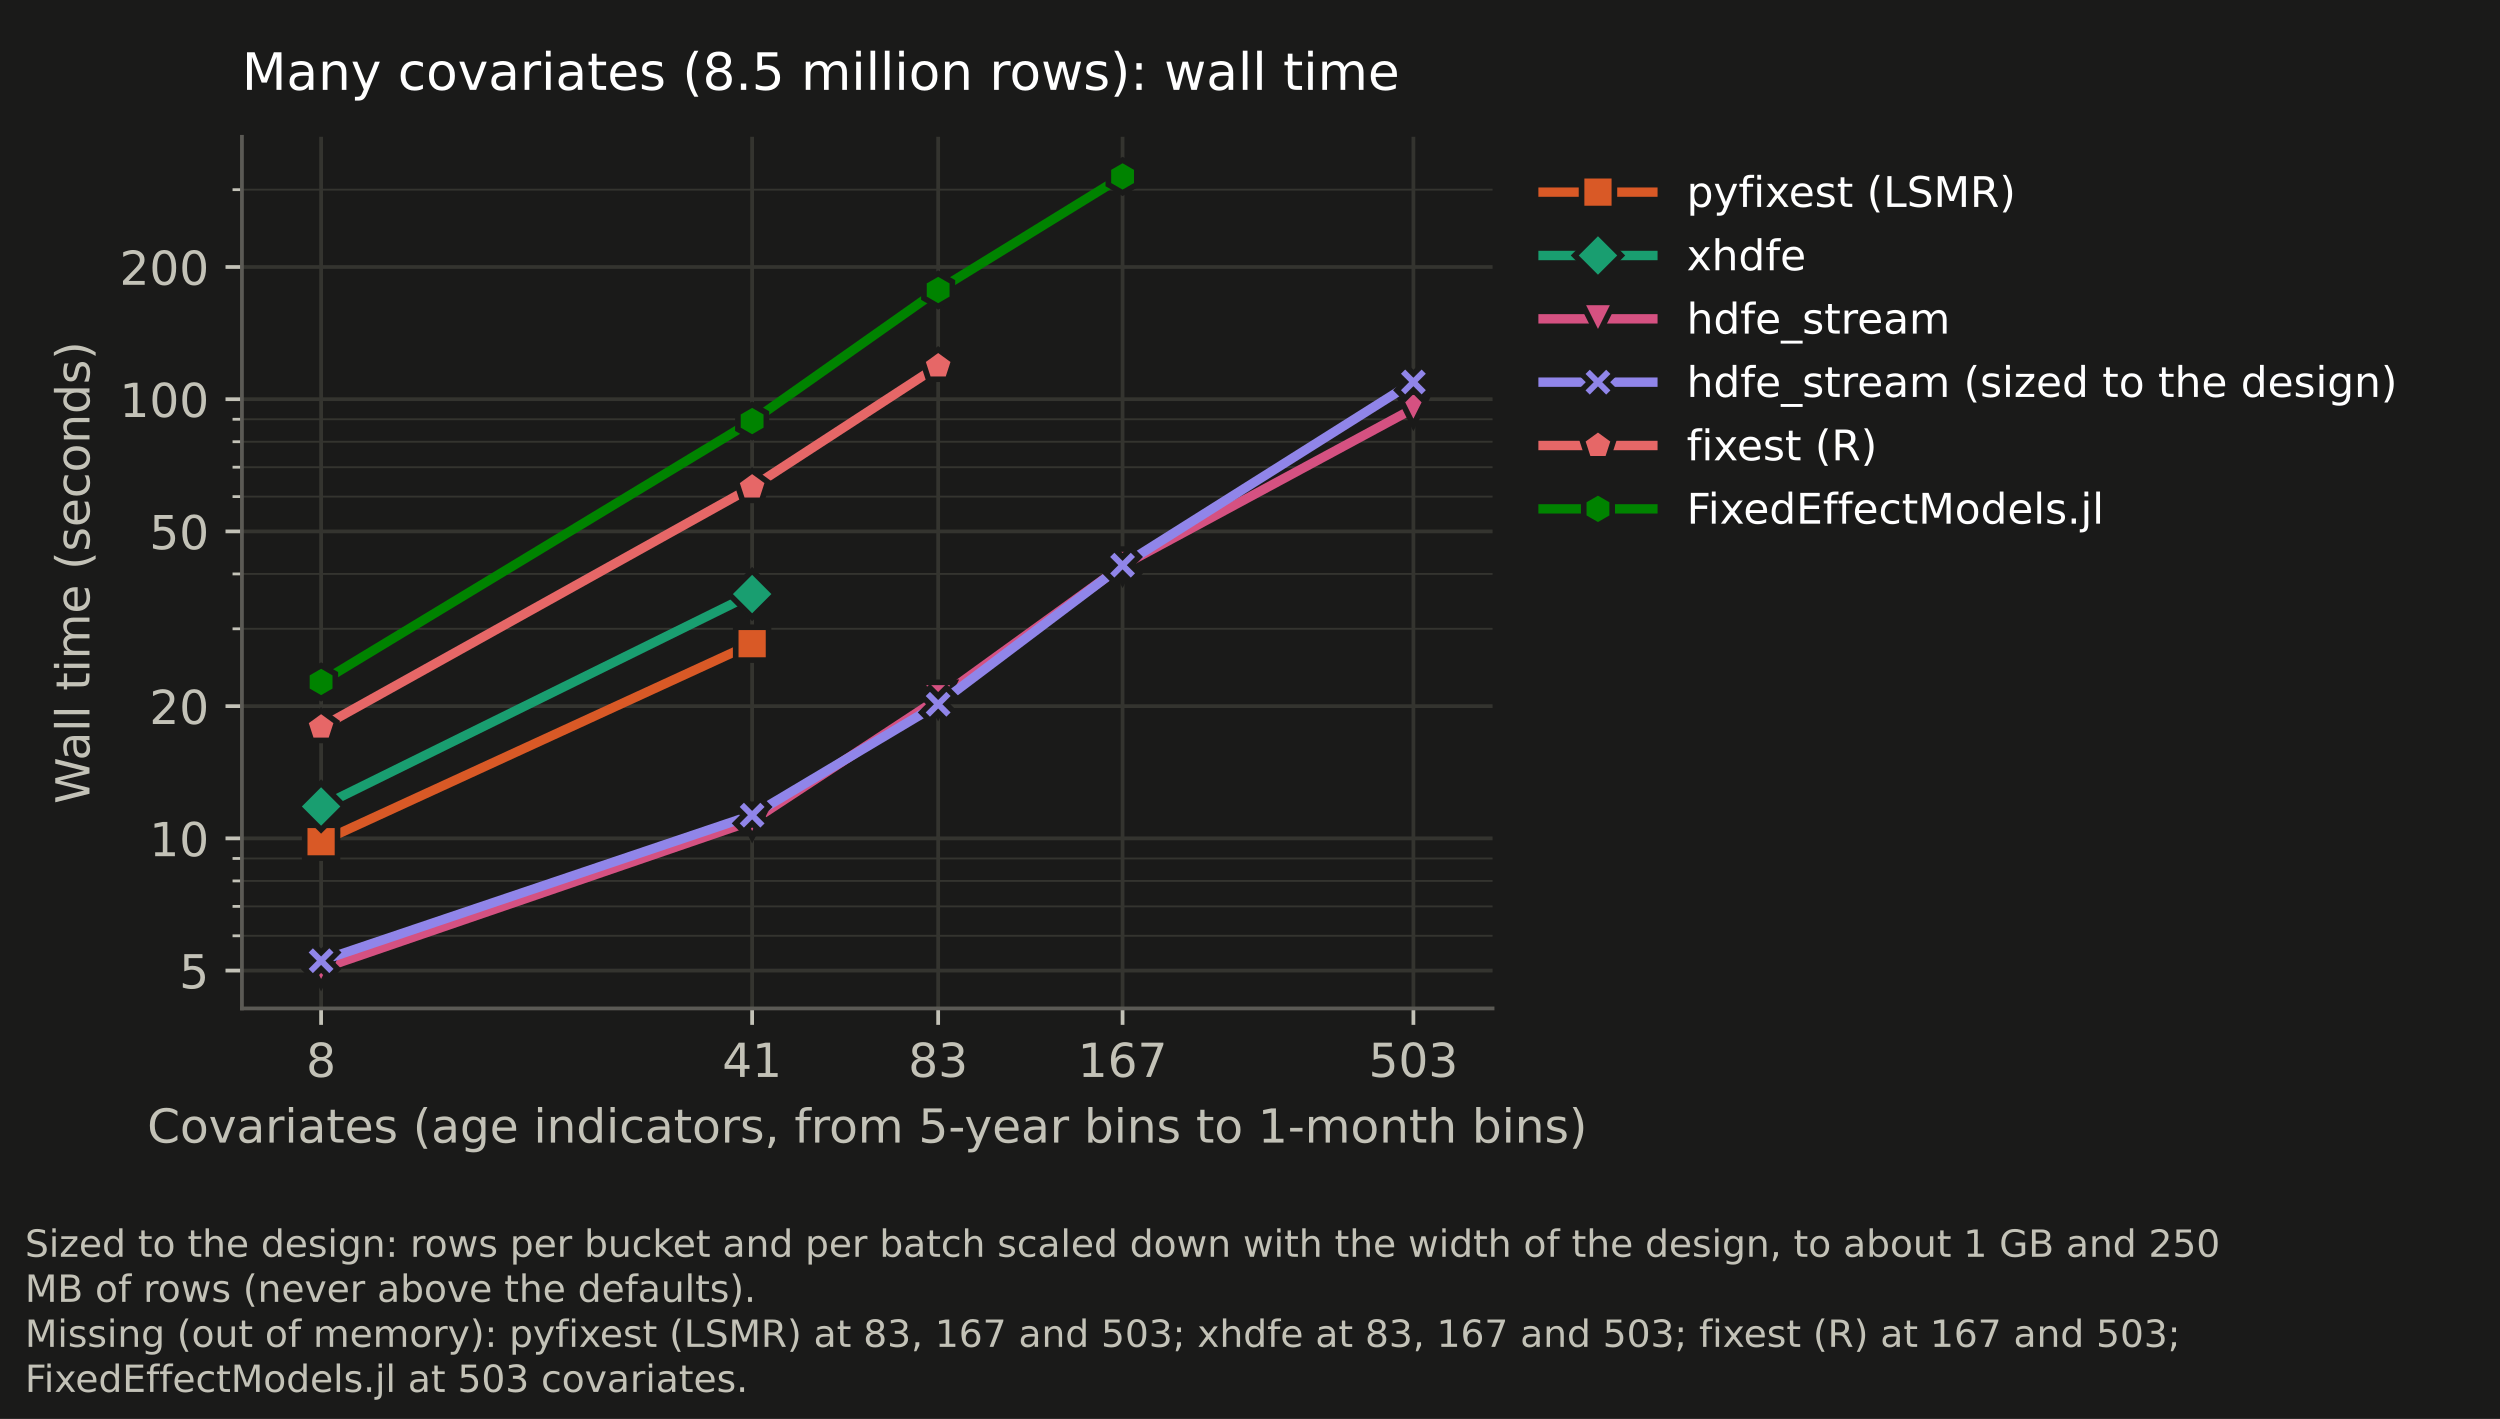
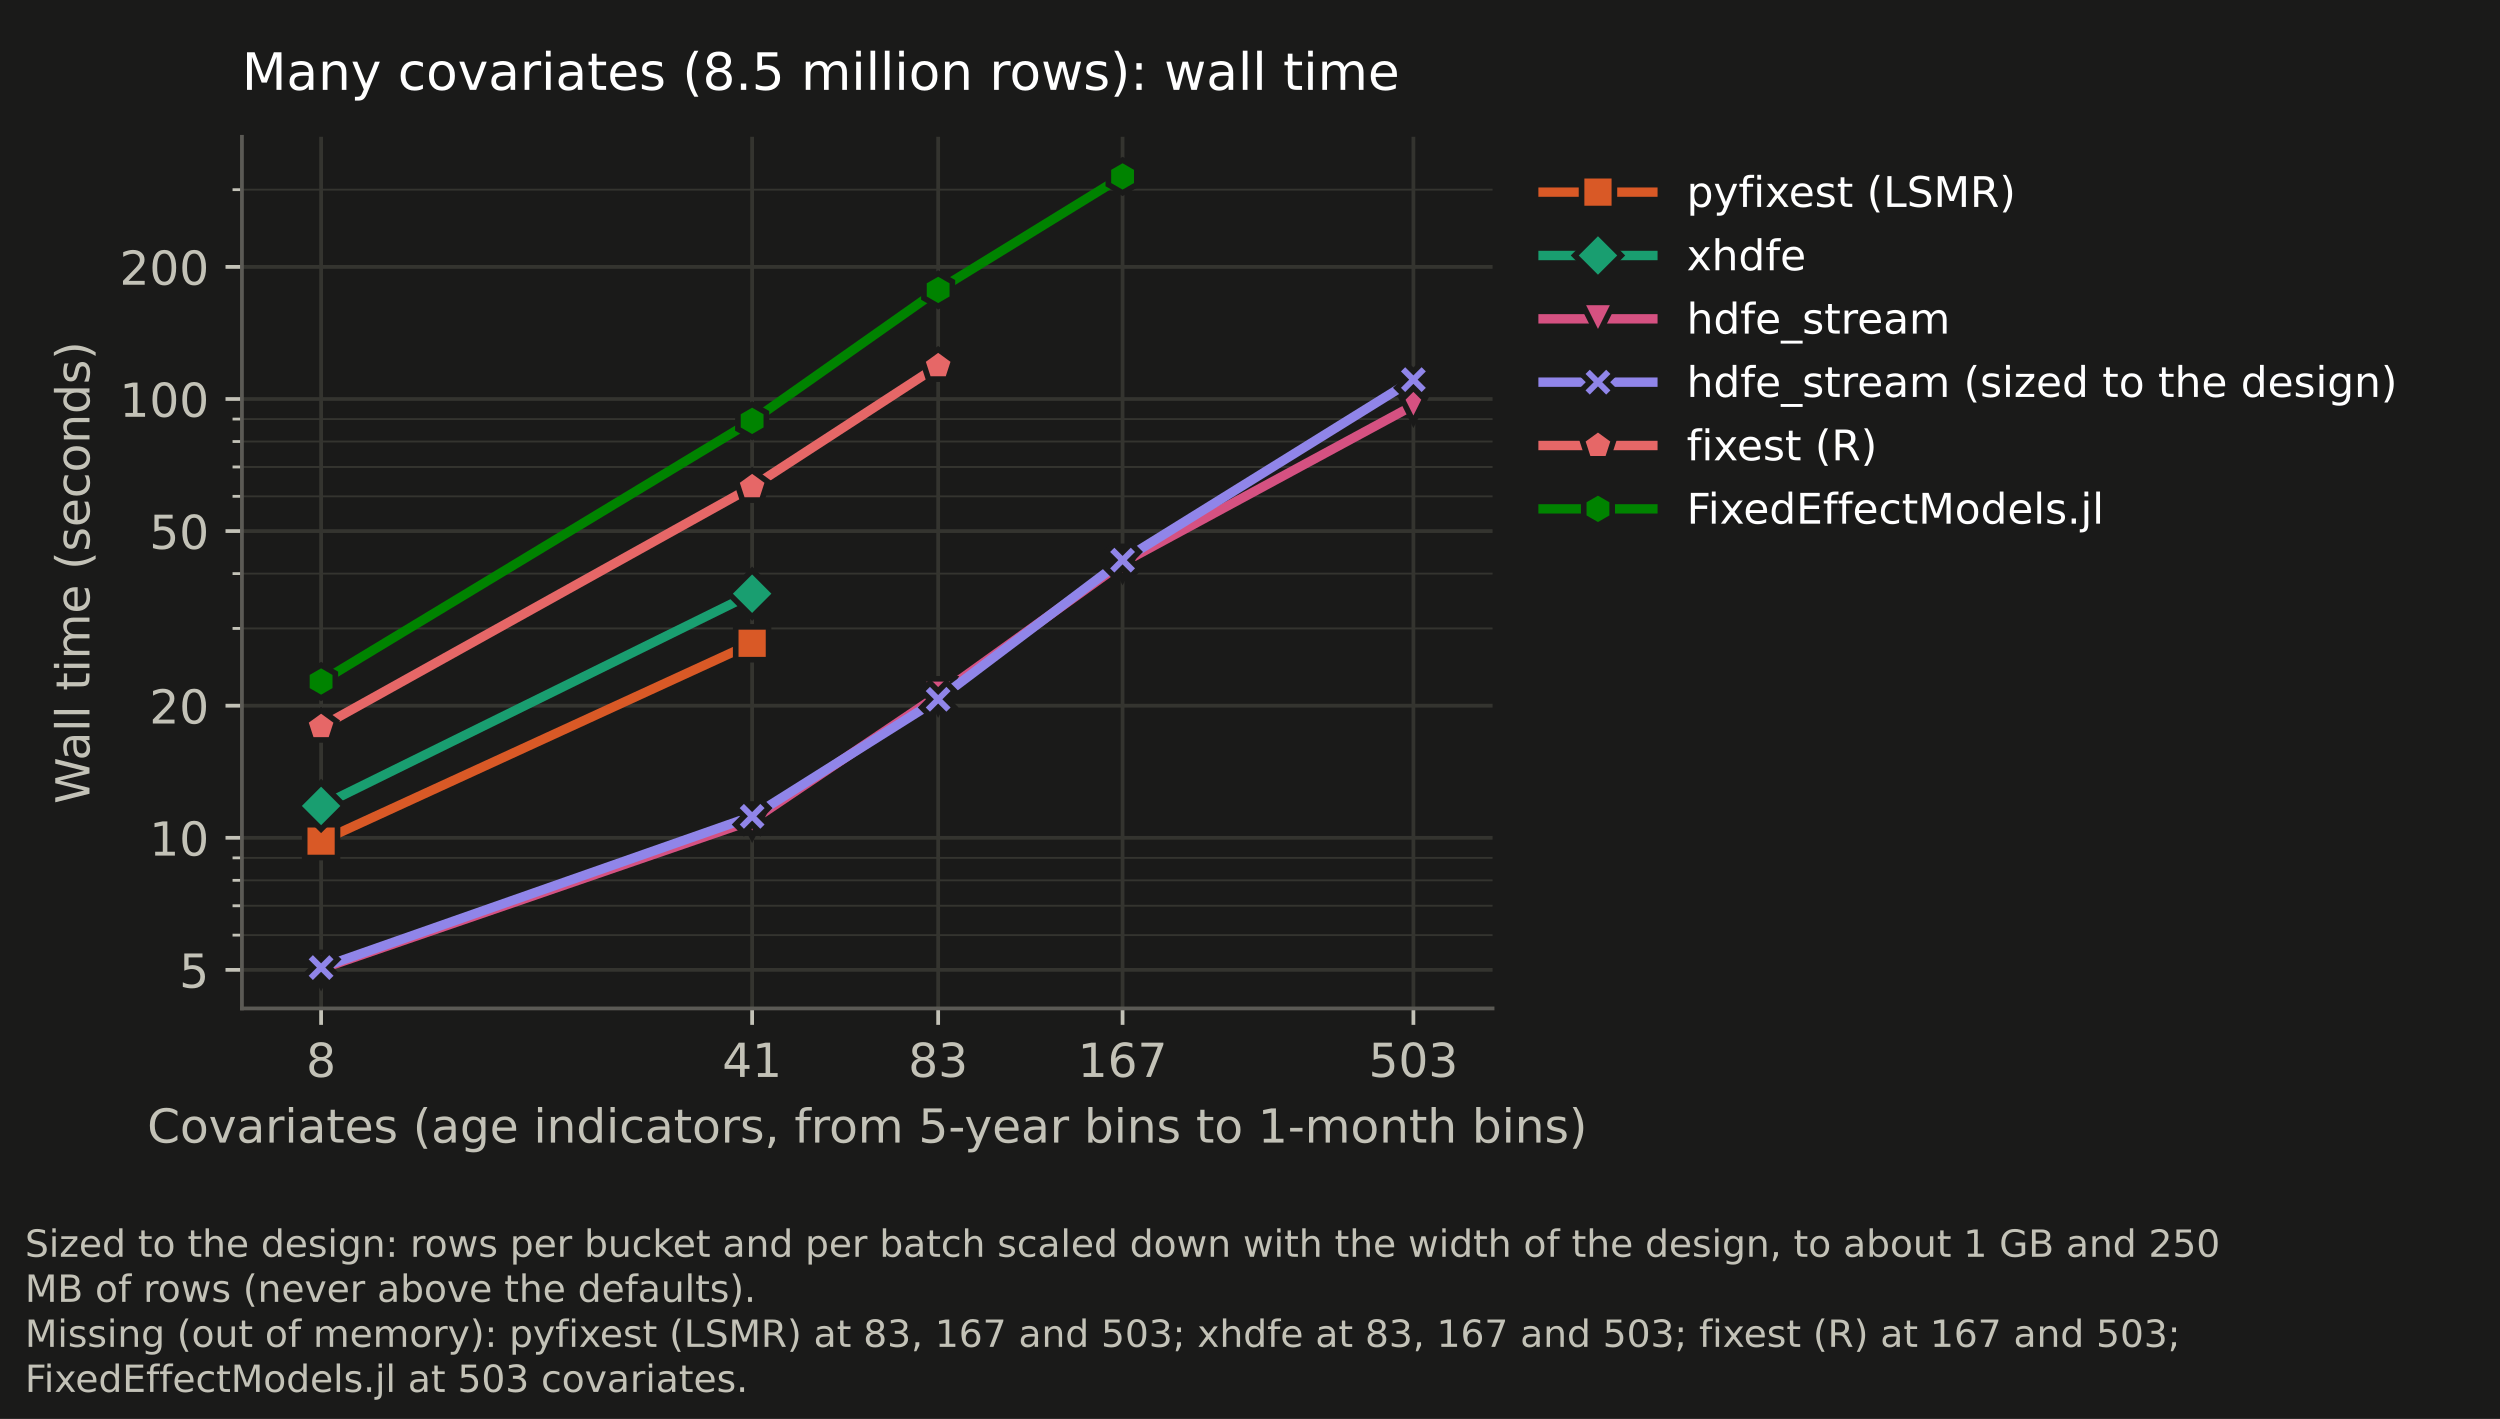
<svg xmlns="http://www.w3.org/2000/svg" xmlns:xlink="http://www.w3.org/1999/xlink" width="532.8pt" height="302.4pt" viewBox="0 0 532.8 302.4" version="1.1">
  <defs>
    <style type="text/css">*{stroke-linejoin: round; stroke-linecap: butt}</style>
  </defs>
  <g id="figure_1">
    <g id="patch_1">
      <path d="M 0 302.4  L 532.8 302.4  L 532.8 0  L 0 0  z " style="fill: #1a1a19" />
    </g>
    <g id="axes_1">
      <g id="patch_2">
        <path d="M 51.562 214.918  L 318.093 214.918  L 318.093 29.157  L 51.562 29.157  z " style="fill: #1a1a19" />
      </g>
      <g id="matplotlib.axis_1">
        <g id="xtick_1">
          <g id="line2d_1">
            <path d="M 68.432 214.918  L 68.432 29.157  " clip-path="url(#p03c6404859)" style="fill: none; stroke: #34342f; stroke-width: 0.8; stroke-linecap: square" />
          </g>
          <g id="line2d_2">
            <defs>
              <path id="m5e53d894cf" d="M 0 0  L 0 3.5  " style="stroke: #c3c2b7; stroke-width: 0.8" />
            </defs>
            <g>
              <use xlink:href="#m5e53d894cf" x="68.432" y="214.918" style="fill: #c3c2b7; stroke: #c3c2b7; stroke-width: 0.8" />
            </g>
          </g>
          <g id="text_1">
            <text style="font-size: 10px; font-family: 'DejaVu Sans', 'Bitstream Vera Sans', 'Computer Modern Sans Serif', 'Lucida Grande', 'Verdana', 'Geneva', 'Lucid', 'Arial', 'Helvetica', 'Avant Garde', sans-serif; text-anchor: middle; fill: #c3c2b7" x="68.432" y="229.515" transform="rotate(-0 68.43244 229.5153)">8</text>
          </g>
        </g>
        <g id="xtick_2">
          <g id="line2d_3">
            <path d="M 160.294 214.918  L 160.294 29.157  " clip-path="url(#p03c6404859)" style="fill: none; stroke: #34342f; stroke-width: 0.8; stroke-linecap: square" />
          </g>
          <g id="line2d_4">
            <g>
              <use xlink:href="#m5e53d894cf" x="160.294" y="214.918" style="fill: #c3c2b7; stroke: #c3c2b7; stroke-width: 0.8" />
            </g>
          </g>
          <g id="text_2">
            <text style="font-size: 10px; font-family: 'DejaVu Sans', 'Bitstream Vera Sans', 'Computer Modern Sans Serif', 'Lucida Grande', 'Verdana', 'Geneva', 'Lucid', 'Arial', 'Helvetica', 'Avant Garde', sans-serif; text-anchor: middle; fill: #c3c2b7" x="160.294" y="229.515" transform="rotate(-0 160.2935 229.5153)">41</text>
          </g>
        </g>
        <g id="xtick_3">
          <g id="line2d_5">
            <path d="M 199.94 214.918  L 199.94 29.157  " clip-path="url(#p03c6404859)" style="fill: none; stroke: #34342f; stroke-width: 0.8; stroke-linecap: square" />
          </g>
          <g id="line2d_6">
            <g>
              <use xlink:href="#m5e53d894cf" x="199.94" y="214.918" style="fill: #c3c2b7; stroke: #c3c2b7; stroke-width: 0.8" />
            </g>
          </g>
          <g id="text_3">
            <text style="font-size: 10px; font-family: 'DejaVu Sans', 'Bitstream Vera Sans', 'Computer Modern Sans Serif', 'Lucida Grande', 'Verdana', 'Geneva', 'Lucid', 'Arial', 'Helvetica', 'Avant Garde', sans-serif; text-anchor: middle; fill: #c3c2b7" x="199.94" y="229.515" transform="rotate(-0 199.9396 229.5153)">83</text>
          </g>
        </g>
        <g id="xtick_4">
          <g id="line2d_7">
            <path d="M 239.242 214.918  L 239.242 29.157  " clip-path="url(#p03c6404859)" style="fill: none; stroke: #34342f; stroke-width: 0.8; stroke-linecap: square" />
          </g>
          <g id="line2d_8">
            <g>
              <use xlink:href="#m5e53d894cf" x="239.242" y="214.918" style="fill: #c3c2b7; stroke: #c3c2b7; stroke-width: 0.8" />
            </g>
          </g>
          <g id="text_4">
            <text style="font-size: 10px; font-family: 'DejaVu Sans', 'Bitstream Vera Sans', 'Computer Modern Sans Serif', 'Lucida Grande', 'Verdana', 'Geneva', 'Lucid', 'Arial', 'Helvetica', 'Avant Garde', sans-serif; text-anchor: middle; fill: #c3c2b7" x="239.242" y="229.515" transform="rotate(-0 239.2418 229.5153)">167</text>
          </g>
        </g>
        <g id="xtick_5">
          <g id="line2d_9">
            <path d="M 301.223 214.918  L 301.223 29.157  " clip-path="url(#p03c6404859)" style="fill: none; stroke: #34342f; stroke-width: 0.8; stroke-linecap: square" />
          </g>
          <g id="line2d_10">
            <g>
              <use xlink:href="#m5e53d894cf" x="301.223" y="214.918" style="fill: #c3c2b7; stroke: #c3c2b7; stroke-width: 0.8" />
            </g>
          </g>
          <g id="text_5">
            <text style="font-size: 10px; font-family: 'DejaVu Sans', 'Bitstream Vera Sans', 'Computer Modern Sans Serif', 'Lucida Grande', 'Verdana', 'Geneva', 'Lucid', 'Arial', 'Helvetica', 'Avant Garde', sans-serif; text-anchor: middle; fill: #c3c2b7" x="301.223" y="229.515" transform="rotate(-0 301.2232 229.5153)">503</text>
          </g>
        </g>
        <g id="text_6">
          <text style="font-size: 10px; font-family: 'DejaVu Sans', 'Bitstream Vera Sans', 'Computer Modern Sans Serif', 'Lucida Grande', 'Verdana', 'Geneva', 'Lucid', 'Arial', 'Helvetica', 'Avant Garde', sans-serif; text-anchor: middle; fill: #c3c2b7" x="184.828" y="243.516" transform="rotate(-0 184.8278 243.5161)">Covariates (age indicators, from 5-year bins to 1-month bins)</text>
        </g>
      </g>
      <g id="matplotlib.axis_2">
        <g id="ytick_1">
          <g id="line2d_11">
-             <path d="M 51.562 206.846  L 318.093 206.846  " clip-path="url(#p03c6404859)" style="fill: none; stroke: #34342f; stroke-width: 0.8; stroke-linecap: square" />
+             <path d="M 51.562 206.701  L 318.093 206.701  " clip-path="url(#p03c6404859)" style="fill: none; stroke: #34342f; stroke-width: 0.8; stroke-linecap: square" />
          </g>
          <g id="line2d_12">
            <defs>
              <path id="m9ad4db9a4c" d="M 0 0  L -3.5 0  " style="stroke: #c3c2b7; stroke-width: 0.8" />
            </defs>
            <g>
-               <use xlink:href="#m9ad4db9a4c" x="51.562" y="206.846" style="fill: #c3c2b7; stroke: #c3c2b7; stroke-width: 0.8" />
+               <use xlink:href="#m9ad4db9a4c" x="51.562" y="206.701" style="fill: #c3c2b7; stroke: #c3c2b7; stroke-width: 0.8" />
            </g>
          </g>
          <g id="text_7">
-             <text style="font-size: 10px; font-family: 'DejaVu Sans', 'Bitstream Vera Sans', 'Computer Modern Sans Serif', 'Lucida Grande', 'Verdana', 'Geneva', 'Lucid', 'Arial', 'Helvetica', 'Avant Garde', sans-serif; text-anchor: end; fill: #c3c2b7" x="44.562" y="210.645" transform="rotate(-0 44.56234 210.6451)">5</text>
+             <text style="font-size: 10px; font-family: 'DejaVu Sans', 'Bitstream Vera Sans', 'Computer Modern Sans Serif', 'Lucida Grande', 'Verdana', 'Geneva', 'Lucid', 'Arial', 'Helvetica', 'Avant Garde', sans-serif; text-anchor: end; fill: #c3c2b7" x="44.562" y="210.5" transform="rotate(-0 44.56234 210.4996)">5</text>
          </g>
        </g>
        <g id="ytick_2">
          <g id="line2d_13">
-             <path d="M 51.562 178.671  L 318.093 178.671  " clip-path="url(#p03c6404859)" style="fill: none; stroke: #34342f; stroke-width: 0.8; stroke-linecap: square" />
+             <path d="M 51.562 178.55  L 318.093 178.55  " clip-path="url(#p03c6404859)" style="fill: none; stroke: #34342f; stroke-width: 0.8; stroke-linecap: square" />
          </g>
          <g id="line2d_14">
            <g>
-               <use xlink:href="#m9ad4db9a4c" x="51.562" y="178.671" style="fill: #c3c2b7; stroke: #c3c2b7; stroke-width: 0.8" />
+               <use xlink:href="#m9ad4db9a4c" x="51.562" y="178.55" style="fill: #c3c2b7; stroke: #c3c2b7; stroke-width: 0.8" />
            </g>
          </g>
          <g id="text_8">
-             <text style="font-size: 10px; font-family: 'DejaVu Sans', 'Bitstream Vera Sans', 'Computer Modern Sans Serif', 'Lucida Grande', 'Verdana', 'Geneva', 'Lucid', 'Arial', 'Helvetica', 'Avant Garde', sans-serif; text-anchor: end; fill: #c3c2b7" x="44.562" y="182.47" transform="rotate(-0 44.56234 182.4698)">10</text>
+             <text style="font-size: 10px; font-family: 'DejaVu Sans', 'Bitstream Vera Sans', 'Computer Modern Sans Serif', 'Lucida Grande', 'Verdana', 'Geneva', 'Lucid', 'Arial', 'Helvetica', 'Avant Garde', sans-serif; text-anchor: end; fill: #c3c2b7" x="44.562" y="182.349" transform="rotate(-0 44.56234 182.3486)">10</text>
          </g>
        </g>
        <g id="ytick_3">
          <g id="line2d_15">
-             <path d="M 51.562 150.496  L 318.093 150.496  " clip-path="url(#p03c6404859)" style="fill: none; stroke: #34342f; stroke-width: 0.8; stroke-linecap: square" />
+             <path d="M 51.562 150.399  L 318.093 150.399  " clip-path="url(#p03c6404859)" style="fill: none; stroke: #34342f; stroke-width: 0.8; stroke-linecap: square" />
          </g>
          <g id="line2d_16">
            <g>
-               <use xlink:href="#m9ad4db9a4c" x="51.562" y="150.496" style="fill: #c3c2b7; stroke: #c3c2b7; stroke-width: 0.8" />
+               <use xlink:href="#m9ad4db9a4c" x="51.562" y="150.399" style="fill: #c3c2b7; stroke: #c3c2b7; stroke-width: 0.8" />
            </g>
          </g>
          <g id="text_9">
-             <text style="font-size: 10px; font-family: 'DejaVu Sans', 'Bitstream Vera Sans', 'Computer Modern Sans Serif', 'Lucida Grande', 'Verdana', 'Geneva', 'Lucid', 'Arial', 'Helvetica', 'Avant Garde', sans-serif; text-anchor: end; fill: #c3c2b7" x="44.562" y="154.295" transform="rotate(-0 44.56234 154.2946)">20</text>
+             <text style="font-size: 10px; font-family: 'DejaVu Sans', 'Bitstream Vera Sans', 'Computer Modern Sans Serif', 'Lucida Grande', 'Verdana', 'Geneva', 'Lucid', 'Arial', 'Helvetica', 'Avant Garde', sans-serif; text-anchor: end; fill: #c3c2b7" x="44.562" y="154.198" transform="rotate(-0 44.56234 154.1975)">20</text>
          </g>
        </g>
        <g id="ytick_4">
          <g id="line2d_17">
-             <path d="M 51.562 113.25  L 318.093 113.25  " clip-path="url(#p03c6404859)" style="fill: none; stroke: #34342f; stroke-width: 0.8; stroke-linecap: square" />
+             <path d="M 51.562 113.185  L 318.093 113.185  " clip-path="url(#p03c6404859)" style="fill: none; stroke: #34342f; stroke-width: 0.8; stroke-linecap: square" />
          </g>
          <g id="line2d_18">
            <g>
-               <use xlink:href="#m9ad4db9a4c" x="51.562" y="113.25" style="fill: #c3c2b7; stroke: #c3c2b7; stroke-width: 0.8" />
+               <use xlink:href="#m9ad4db9a4c" x="51.562" y="113.185" style="fill: #c3c2b7; stroke: #c3c2b7; stroke-width: 0.8" />
            </g>
          </g>
          <g id="text_10">
-             <text style="font-size: 10px; font-family: 'DejaVu Sans', 'Bitstream Vera Sans', 'Computer Modern Sans Serif', 'Lucida Grande', 'Verdana', 'Geneva', 'Lucid', 'Arial', 'Helvetica', 'Avant Garde', sans-serif; text-anchor: end; fill: #c3c2b7" x="44.562" y="117.049" transform="rotate(-0 44.56234 117.0489)">50</text>
+             <text style="font-size: 10px; font-family: 'DejaVu Sans', 'Bitstream Vera Sans', 'Computer Modern Sans Serif', 'Lucida Grande', 'Verdana', 'Geneva', 'Lucid', 'Arial', 'Helvetica', 'Avant Garde', sans-serif; text-anchor: end; fill: #c3c2b7" x="44.562" y="116.984" transform="rotate(-0 44.56234 116.9839)">50</text>
          </g>
        </g>
        <g id="ytick_5">
          <g id="line2d_19">
-             <path d="M 51.562 85.075  L 318.093 85.075  " clip-path="url(#p03c6404859)" style="fill: none; stroke: #34342f; stroke-width: 0.8; stroke-linecap: square" />
+             <path d="M 51.562 85.034  L 318.093 85.034  " clip-path="url(#p03c6404859)" style="fill: none; stroke: #34342f; stroke-width: 0.8; stroke-linecap: square" />
          </g>
          <g id="line2d_20">
            <g>
-               <use xlink:href="#m9ad4db9a4c" x="51.562" y="85.075" style="fill: #c3c2b7; stroke: #c3c2b7; stroke-width: 0.8" />
+               <use xlink:href="#m9ad4db9a4c" x="51.562" y="85.034" style="fill: #c3c2b7; stroke: #c3c2b7; stroke-width: 0.8" />
            </g>
          </g>
          <g id="text_11">
-             <text style="font-size: 10px; font-family: 'DejaVu Sans', 'Bitstream Vera Sans', 'Computer Modern Sans Serif', 'Lucida Grande', 'Verdana', 'Geneva', 'Lucid', 'Arial', 'Helvetica', 'Avant Garde', sans-serif; text-anchor: end; fill: #c3c2b7" x="44.562" y="88.874" transform="rotate(-0 44.56234 88.87364)">100</text>
+             <text style="font-size: 10px; font-family: 'DejaVu Sans', 'Bitstream Vera Sans', 'Computer Modern Sans Serif', 'Lucida Grande', 'Verdana', 'Geneva', 'Lucid', 'Arial', 'Helvetica', 'Avant Garde', sans-serif; text-anchor: end; fill: #c3c2b7" x="44.562" y="88.833" transform="rotate(-0 44.56234 88.83284)">100</text>
          </g>
        </g>
        <g id="ytick_6">
          <g id="line2d_21">
-             <path d="M 51.562 56.9  L 318.093 56.9  " clip-path="url(#p03c6404859)" style="fill: none; stroke: #34342f; stroke-width: 0.8; stroke-linecap: square" />
+             <path d="M 51.562 56.883  L 318.093 56.883  " clip-path="url(#p03c6404859)" style="fill: none; stroke: #34342f; stroke-width: 0.8; stroke-linecap: square" />
          </g>
          <g id="line2d_22">
            <g>
-               <use xlink:href="#m9ad4db9a4c" x="51.562" y="56.9" style="fill: #c3c2b7; stroke: #c3c2b7; stroke-width: 0.8" />
+               <use xlink:href="#m9ad4db9a4c" x="51.562" y="56.883" style="fill: #c3c2b7; stroke: #c3c2b7; stroke-width: 0.8" />
            </g>
          </g>
          <g id="text_12">
-             <text style="font-size: 10px; font-family: 'DejaVu Sans', 'Bitstream Vera Sans', 'Computer Modern Sans Serif', 'Lucida Grande', 'Verdana', 'Geneva', 'Lucid', 'Arial', 'Helvetica', 'Avant Garde', sans-serif; text-anchor: end; fill: #c3c2b7" x="44.562" y="60.698" transform="rotate(-0 44.56234 60.69838)">200</text>
+             <text style="font-size: 10px; font-family: 'DejaVu Sans', 'Bitstream Vera Sans', 'Computer Modern Sans Serif', 'Lucida Grande', 'Verdana', 'Geneva', 'Lucid', 'Arial', 'Helvetica', 'Avant Garde', sans-serif; text-anchor: end; fill: #c3c2b7" x="44.562" y="60.682" transform="rotate(-0 44.56234 60.6818)">200</text>
          </g>
        </g>
        <g id="ytick_7">
          <g id="line2d_23">
-             <path d="M 51.562 199.435  L 318.093 199.435  " clip-path="url(#p03c6404859)" style="fill: none; stroke: #34342f; stroke-width: 0.4; stroke-linecap: square" />
+             <path d="M 51.562 199.296  L 318.093 199.296  " clip-path="url(#p03c6404859)" style="fill: none; stroke: #34342f; stroke-width: 0.4; stroke-linecap: square" />
          </g>
          <g id="line2d_24">
            <defs>
              <path id="m36811fcc21" d="M 0 0  L -2 0  " style="stroke: #c3c2b7; stroke-width: 0.6" />
            </defs>
            <g>
-               <use xlink:href="#m36811fcc21" x="51.562" y="199.435" style="fill: #c3c2b7; stroke: #c3c2b7; stroke-width: 0.6" />
+               <use xlink:href="#m36811fcc21" x="51.562" y="199.296" style="fill: #c3c2b7; stroke: #c3c2b7; stroke-width: 0.6" />
            </g>
          </g>
        </g>
        <g id="ytick_8">
          <g id="line2d_25">
-             <path d="M 51.562 193.169  L 318.093 193.169  " clip-path="url(#p03c6404859)" style="fill: none; stroke: #34342f; stroke-width: 0.4; stroke-linecap: square" />
+             <path d="M 51.562 193.036  L 318.093 193.036  " clip-path="url(#p03c6404859)" style="fill: none; stroke: #34342f; stroke-width: 0.4; stroke-linecap: square" />
          </g>
          <g id="line2d_26">
            <g>
-               <use xlink:href="#m36811fcc21" x="51.562" y="193.169" style="fill: #c3c2b7; stroke: #c3c2b7; stroke-width: 0.6" />
+               <use xlink:href="#m36811fcc21" x="51.562" y="193.036" style="fill: #c3c2b7; stroke: #c3c2b7; stroke-width: 0.6" />
            </g>
          </g>
        </g>
        <g id="ytick_9">
          <g id="line2d_27">
-             <path d="M 51.562 187.741  L 318.093 187.741  " clip-path="url(#p03c6404859)" style="fill: none; stroke: #34342f; stroke-width: 0.4; stroke-linecap: square" />
+             <path d="M 51.562 187.612  L 318.093 187.612  " clip-path="url(#p03c6404859)" style="fill: none; stroke: #34342f; stroke-width: 0.4; stroke-linecap: square" />
          </g>
          <g id="line2d_28">
            <g>
-               <use xlink:href="#m36811fcc21" x="51.562" y="187.741" style="fill: #c3c2b7; stroke: #c3c2b7; stroke-width: 0.6" />
+               <use xlink:href="#m36811fcc21" x="51.562" y="187.612" style="fill: #c3c2b7; stroke: #c3c2b7; stroke-width: 0.6" />
            </g>
          </g>
        </g>
        <g id="ytick_10">
          <g id="line2d_29">
-             <path d="M 51.562 182.954  L 318.093 182.954  " clip-path="url(#p03c6404859)" style="fill: none; stroke: #34342f; stroke-width: 0.4; stroke-linecap: square" />
+             <path d="M 51.562 182.829  L 318.093 182.829  " clip-path="url(#p03c6404859)" style="fill: none; stroke: #34342f; stroke-width: 0.4; stroke-linecap: square" />
          </g>
          <g id="line2d_30">
            <g>
-               <use xlink:href="#m36811fcc21" x="51.562" y="182.954" style="fill: #c3c2b7; stroke: #c3c2b7; stroke-width: 0.6" />
+               <use xlink:href="#m36811fcc21" x="51.562" y="182.829" style="fill: #c3c2b7; stroke: #c3c2b7; stroke-width: 0.6" />
            </g>
          </g>
        </g>
        <g id="ytick_11">
          <g id="line2d_31">
-             <path d="M 51.562 134.014  L 318.093 134.014  " clip-path="url(#p03c6404859)" style="fill: none; stroke: #34342f; stroke-width: 0.4; stroke-linecap: square" />
+             <path d="M 51.562 133.931  L 318.093 133.931  " clip-path="url(#p03c6404859)" style="fill: none; stroke: #34342f; stroke-width: 0.4; stroke-linecap: square" />
          </g>
          <g id="line2d_32">
            <g>
-               <use xlink:href="#m36811fcc21" x="51.562" y="134.014" style="fill: #c3c2b7; stroke: #c3c2b7; stroke-width: 0.6" />
+               <use xlink:href="#m36811fcc21" x="51.562" y="133.931" style="fill: #c3c2b7; stroke: #c3c2b7; stroke-width: 0.6" />
            </g>
          </g>
        </g>
        <g id="ytick_12">
          <g id="line2d_33">
-             <path d="M 51.562 122.32  L 318.093 122.32  " clip-path="url(#p03c6404859)" style="fill: none; stroke: #34342f; stroke-width: 0.4; stroke-linecap: square" />
+             <path d="M 51.562 122.248  L 318.093 122.248  " clip-path="url(#p03c6404859)" style="fill: none; stroke: #34342f; stroke-width: 0.4; stroke-linecap: square" />
          </g>
          <g id="line2d_34">
            <g>
-               <use xlink:href="#m36811fcc21" x="51.562" y="122.32" style="fill: #c3c2b7; stroke: #c3c2b7; stroke-width: 0.6" />
+               <use xlink:href="#m36811fcc21" x="51.562" y="122.248" style="fill: #c3c2b7; stroke: #c3c2b7; stroke-width: 0.6" />
            </g>
          </g>
        </g>
        <g id="ytick_13">
          <g id="line2d_35">
-             <path d="M 51.562 105.839  L 318.093 105.839  " clip-path="url(#p03c6404859)" style="fill: none; stroke: #34342f; stroke-width: 0.4; stroke-linecap: square" />
+             <path d="M 51.562 105.78  L 318.093 105.78  " clip-path="url(#p03c6404859)" style="fill: none; stroke: #34342f; stroke-width: 0.4; stroke-linecap: square" />
          </g>
          <g id="line2d_36">
            <g>
-               <use xlink:href="#m36811fcc21" x="51.562" y="105.839" style="fill: #c3c2b7; stroke: #c3c2b7; stroke-width: 0.6" />
+               <use xlink:href="#m36811fcc21" x="51.562" y="105.78" style="fill: #c3c2b7; stroke: #c3c2b7; stroke-width: 0.6" />
            </g>
          </g>
        </g>
        <g id="ytick_14">
          <g id="line2d_37">
-             <path d="M 51.562 99.573  L 318.093 99.573  " clip-path="url(#p03c6404859)" style="fill: none; stroke: #34342f; stroke-width: 0.4; stroke-linecap: square" />
+             <path d="M 51.562 99.52  L 318.093 99.52  " clip-path="url(#p03c6404859)" style="fill: none; stroke: #34342f; stroke-width: 0.4; stroke-linecap: square" />
          </g>
          <g id="line2d_38">
            <g>
-               <use xlink:href="#m36811fcc21" x="51.562" y="99.573" style="fill: #c3c2b7; stroke: #c3c2b7; stroke-width: 0.6" />
+               <use xlink:href="#m36811fcc21" x="51.562" y="99.52" style="fill: #c3c2b7; stroke: #c3c2b7; stroke-width: 0.6" />
            </g>
          </g>
        </g>
        <g id="ytick_15">
          <g id="line2d_39">
-             <path d="M 51.562 94.145  L 318.093 94.145  " clip-path="url(#p03c6404859)" style="fill: none; stroke: #34342f; stroke-width: 0.4; stroke-linecap: square" />
+             <path d="M 51.562 94.097  L 318.093 94.097  " clip-path="url(#p03c6404859)" style="fill: none; stroke: #34342f; stroke-width: 0.4; stroke-linecap: square" />
          </g>
          <g id="line2d_40">
            <g>
-               <use xlink:href="#m36811fcc21" x="51.562" y="94.145" style="fill: #c3c2b7; stroke: #c3c2b7; stroke-width: 0.6" />
+               <use xlink:href="#m36811fcc21" x="51.562" y="94.097" style="fill: #c3c2b7; stroke: #c3c2b7; stroke-width: 0.6" />
            </g>
          </g>
        </g>
        <g id="ytick_16">
          <g id="line2d_41">
-             <path d="M 51.562 89.358  L 318.093 89.358  " clip-path="url(#p03c6404859)" style="fill: none; stroke: #34342f; stroke-width: 0.4; stroke-linecap: square" />
+             <path d="M 51.562 89.313  L 318.093 89.313  " clip-path="url(#p03c6404859)" style="fill: none; stroke: #34342f; stroke-width: 0.4; stroke-linecap: square" />
          </g>
          <g id="line2d_42">
            <g>
-               <use xlink:href="#m36811fcc21" x="51.562" y="89.358" style="fill: #c3c2b7; stroke: #c3c2b7; stroke-width: 0.6" />
+               <use xlink:href="#m36811fcc21" x="51.562" y="89.313" style="fill: #c3c2b7; stroke: #c3c2b7; stroke-width: 0.6" />
            </g>
          </g>
        </g>
        <g id="ytick_17">
          <g id="line2d_43">
-             <path d="M 51.562 40.418  L 318.093 40.418  " clip-path="url(#p03c6404859)" style="fill: none; stroke: #34342f; stroke-width: 0.4; stroke-linecap: square" />
+             <path d="M 51.562 40.416  L 318.093 40.416  " clip-path="url(#p03c6404859)" style="fill: none; stroke: #34342f; stroke-width: 0.4; stroke-linecap: square" />
          </g>
          <g id="line2d_44">
            <g>
-               <use xlink:href="#m36811fcc21" x="51.562" y="40.418" style="fill: #c3c2b7; stroke: #c3c2b7; stroke-width: 0.6" />
+               <use xlink:href="#m36811fcc21" x="51.562" y="40.416" style="fill: #c3c2b7; stroke: #c3c2b7; stroke-width: 0.6" />
            </g>
          </g>
        </g>
        <g id="text_13">
          <text style="font-size: 10px; font-family: 'DejaVu Sans', 'Bitstream Vera Sans', 'Computer Modern Sans Serif', 'Lucida Grande', 'Verdana', 'Geneva', 'Lucid', 'Arial', 'Helvetica', 'Avant Garde', sans-serif; text-anchor: middle; fill: #c3c2b7" x="19.073" y="122.038" transform="rotate(-90 19.0725 122.0375)">Wall time (seconds)</text>
        </g>
      </g>
      <g id="patch_3">
        <path d="M 51.562 214.918  L 51.562 29.157  " style="fill: none; stroke: #5b5a55; stroke-width: 0.8; stroke-linejoin: miter; stroke-linecap: square" />
      </g>
      <g id="patch_4">
        <path d="M 51.562 214.918  L 318.093 214.918  " style="fill: none; stroke: #5b5a55; stroke-width: 0.8; stroke-linejoin: miter; stroke-linecap: square" />
      </g>
      <g id="line2d_45">
-         <path d="M 68.432 179.38  L 160.294 137.18  " clip-path="url(#p03c6404859)" style="fill: none; stroke: #d95926; stroke-width: 2; stroke-linecap: square" />
+         <path d="M 68.432 179.259  L 160.294 137.095  " clip-path="url(#p03c6404859)" style="fill: none; stroke: #d95926; stroke-width: 2; stroke-linecap: square" />
        <defs>
          <path id="m72b074f4e4" d="M -3.5 3.5  L 3.5 3.5  L 3.5 -3.5  L -3.5 -3.5  z " style="stroke: #1a1a19; stroke-width: 1.2; stroke-linejoin: miter" />
        </defs>
        <g clip-path="url(#p03c6404859)">
-           <use xlink:href="#m72b074f4e4" x="68.432" y="179.38" style="fill: #d95926; stroke: #1a1a19; stroke-width: 1.2; stroke-linejoin: miter" />
-           <use xlink:href="#m72b074f4e4" x="160.294" y="137.18" style="fill: #d95926; stroke: #1a1a19; stroke-width: 1.2; stroke-linejoin: miter" />
+           <use xlink:href="#m72b074f4e4" x="68.432" y="179.259" style="fill: #d95926; stroke: #1a1a19; stroke-width: 1.2; stroke-linejoin: miter" />
+           <use xlink:href="#m72b074f4e4" x="160.294" y="137.095" style="fill: #d95926; stroke: #1a1a19; stroke-width: 1.2; stroke-linejoin: miter" />
        </g>
      </g>
      <g id="line2d_46">
-         <path d="M 68.432 171.878  L 160.294 126.604  " clip-path="url(#p03c6404859)" style="fill: none; stroke: #199e70; stroke-width: 2; stroke-linecap: square" />
+         <path d="M 68.432 171.762  L 160.294 126.528  " clip-path="url(#p03c6404859)" style="fill: none; stroke: #199e70; stroke-width: 2; stroke-linecap: square" />
        <defs>
          <path id="mc92329f68a" d="M -0 4.95  L 4.95 0  L 0 -4.95  L -4.95 -0  z " style="stroke: #1a1a19; stroke-width: 1.2; stroke-linejoin: miter" />
        </defs>
        <g clip-path="url(#p03c6404859)">
-           <use xlink:href="#mc92329f68a" x="68.432" y="171.878" style="fill: #199e70; stroke: #1a1a19; stroke-width: 1.2; stroke-linejoin: miter" />
-           <use xlink:href="#mc92329f68a" x="160.294" y="126.604" style="fill: #199e70; stroke: #1a1a19; stroke-width: 1.2; stroke-linejoin: miter" />
+           <use xlink:href="#mc92329f68a" x="68.432" y="171.762" style="fill: #199e70; stroke: #1a1a19; stroke-width: 1.2; stroke-linejoin: miter" />
+           <use xlink:href="#mc92329f68a" x="160.294" y="126.528" style="fill: #199e70; stroke: #1a1a19; stroke-width: 1.2; stroke-linejoin: miter" />
        </g>
      </g>
      <g id="line2d_47">
-         <path d="M 68.432 206.474  L 160.294 174.941  L 199.94 148.913  L 239.242 120.514  L 301.223 87.073  " clip-path="url(#p03c6404859)" style="fill: none; stroke: #d55181; stroke-width: 2; stroke-linecap: square" />
+         <path d="M 68.432 206.474  L 160.294 174.853  L 199.94 148.163  L 239.242 119.934  L 301.223 86.395  " clip-path="url(#p03c6404859)" style="fill: none; stroke: #d55181; stroke-width: 2; stroke-linecap: square" />
        <defs>
          <path id="mc97f44e263" d="M -0 3.5  L 3.5 -3.5  L -3.5 -3.5  z " style="stroke: #1a1a19; stroke-width: 1.2; stroke-linejoin: miter" />
        </defs>
        <g clip-path="url(#p03c6404859)">
          <use xlink:href="#mc97f44e263" x="68.432" y="206.474" style="fill: #d55181; stroke: #1a1a19; stroke-width: 1.2; stroke-linejoin: miter" />
-           <use xlink:href="#mc97f44e263" x="160.294" y="174.941" style="fill: #d55181; stroke: #1a1a19; stroke-width: 1.2; stroke-linejoin: miter" />
-           <use xlink:href="#mc97f44e263" x="199.94" y="148.913" style="fill: #d55181; stroke: #1a1a19; stroke-width: 1.2; stroke-linejoin: miter" />
-           <use xlink:href="#mc97f44e263" x="239.242" y="120.514" style="fill: #d55181; stroke: #1a1a19; stroke-width: 1.2; stroke-linejoin: miter" />
-           <use xlink:href="#mc97f44e263" x="301.223" y="87.073" style="fill: #d55181; stroke: #1a1a19; stroke-width: 1.2; stroke-linejoin: miter" />
+           <use xlink:href="#mc97f44e263" x="160.294" y="174.853" style="fill: #d55181; stroke: #1a1a19; stroke-width: 1.2; stroke-linejoin: miter" />
+           <use xlink:href="#mc97f44e263" x="199.94" y="148.163" style="fill: #d55181; stroke: #1a1a19; stroke-width: 1.2; stroke-linejoin: miter" />
+           <use xlink:href="#mc97f44e263" x="239.242" y="119.934" style="fill: #d55181; stroke: #1a1a19; stroke-width: 1.2; stroke-linejoin: miter" />
+           <use xlink:href="#mc97f44e263" x="301.223" y="86.395" style="fill: #d55181; stroke: #1a1a19; stroke-width: 1.2; stroke-linejoin: miter" />
        </g>
      </g>
      <g id="line2d_48">
-         <path d="M 68.432 204.747  L 160.294 173.728  L 199.94 150.089  L 239.242 120.45  L 301.223 81.405  " clip-path="url(#p03c6404859)" style="fill: none; stroke: #9085e9; stroke-width: 2; stroke-linecap: square" />
+         <path d="M 68.432 206.208  L 160.294 173.976  L 199.94 149.031  L 239.242 119.379  L 301.223 80.908  " clip-path="url(#p03c6404859)" style="fill: none; stroke: #9085e9; stroke-width: 2; stroke-linecap: square" />
        <defs>
          <path id="mdfb906f3f3" d="M -1.75 3.5  L 0 1.75  L 1.75 3.5  L 3.5 1.75  L 1.75 0  L 3.5 -1.75  L 1.75 -3.5  L 0 -1.75  L -1.75 -3.5  L -3.5 -1.75  L -1.75 0  L -3.5 1.75  z " style="stroke: #1a1a19; stroke-width: 1.2; stroke-linejoin: miter" />
        </defs>
        <g clip-path="url(#p03c6404859)">
-           <use xlink:href="#mdfb906f3f3" x="68.432" y="204.747" style="fill: #9085e9; stroke: #1a1a19; stroke-width: 1.2; stroke-linejoin: miter" />
-           <use xlink:href="#mdfb906f3f3" x="160.294" y="173.728" style="fill: #9085e9; stroke: #1a1a19; stroke-width: 1.2; stroke-linejoin: miter" />
-           <use xlink:href="#mdfb906f3f3" x="199.94" y="150.089" style="fill: #9085e9; stroke: #1a1a19; stroke-width: 1.2; stroke-linejoin: miter" />
-           <use xlink:href="#mdfb906f3f3" x="239.242" y="120.45" style="fill: #9085e9; stroke: #1a1a19; stroke-width: 1.2; stroke-linejoin: miter" />
-           <use xlink:href="#mdfb906f3f3" x="301.223" y="81.405" style="fill: #9085e9; stroke: #1a1a19; stroke-width: 1.2; stroke-linejoin: miter" />
+           <use xlink:href="#mdfb906f3f3" x="68.432" y="206.208" style="fill: #9085e9; stroke: #1a1a19; stroke-width: 1.2; stroke-linejoin: miter" />
+           <use xlink:href="#mdfb906f3f3" x="160.294" y="173.976" style="fill: #9085e9; stroke: #1a1a19; stroke-width: 1.2; stroke-linejoin: miter" />
+           <use xlink:href="#mdfb906f3f3" x="199.94" y="149.031" style="fill: #9085e9; stroke: #1a1a19; stroke-width: 1.2; stroke-linejoin: miter" />
+           <use xlink:href="#mdfb906f3f3" x="239.242" y="119.379" style="fill: #9085e9; stroke: #1a1a19; stroke-width: 1.2; stroke-linejoin: miter" />
+           <use xlink:href="#mdfb906f3f3" x="301.223" y="80.908" style="fill: #9085e9; stroke: #1a1a19; stroke-width: 1.2; stroke-linejoin: miter" />
        </g>
      </g>
      <g id="line2d_49">
-         <path d="M 68.432 154.966  L 160.294 103.804  L 199.94 77.995  " clip-path="url(#p03c6404859)" style="fill: none; stroke: #e66767; stroke-width: 2; stroke-linecap: square" />
+         <path d="M 68.432 154.865  L 160.294 103.747  L 199.94 77.96  " clip-path="url(#p03c6404859)" style="fill: none; stroke: #e66767; stroke-width: 2; stroke-linecap: square" />
        <defs>
          <path id="mf6f554c175" d="M 0 -3.5  L -3.329 -1.082  L -2.057 2.832  L 2.057 2.832  L 3.329 -1.082  z " style="stroke: #1a1a19; stroke-width: 1.2; stroke-linejoin: miter" />
        </defs>
        <g clip-path="url(#p03c6404859)">
-           <use xlink:href="#mf6f554c175" x="68.432" y="154.966" style="fill: #e66767; stroke: #1a1a19; stroke-width: 1.2; stroke-linejoin: miter" />
-           <use xlink:href="#mf6f554c175" x="160.294" y="103.804" style="fill: #e66767; stroke: #1a1a19; stroke-width: 1.2; stroke-linejoin: miter" />
-           <use xlink:href="#mf6f554c175" x="199.94" y="77.995" style="fill: #e66767; stroke: #1a1a19; stroke-width: 1.2; stroke-linejoin: miter" />
+           <use xlink:href="#mf6f554c175" x="68.432" y="154.865" style="fill: #e66767; stroke: #1a1a19; stroke-width: 1.2; stroke-linejoin: miter" />
+           <use xlink:href="#mf6f554c175" x="160.294" y="103.747" style="fill: #e66767; stroke: #1a1a19; stroke-width: 1.2; stroke-linejoin: miter" />
+           <use xlink:href="#mf6f554c175" x="199.94" y="77.96" style="fill: #e66767; stroke: #1a1a19; stroke-width: 1.2; stroke-linejoin: miter" />
        </g>
      </g>
      <g id="line2d_50">
-         <path d="M 68.432 145.338  L 160.294 89.738  L 199.94 61.806  L 239.242 37.601  " clip-path="url(#p03c6404859)" style="fill: none; stroke: #008300; stroke-width: 2; stroke-linecap: square" />
+         <path d="M 68.432 145.245  L 160.294 89.693  L 199.94 61.785  L 239.242 37.601  " clip-path="url(#p03c6404859)" style="fill: none; stroke: #008300; stroke-width: 2; stroke-linecap: square" />
        <defs>
          <path id="m17040d37fc" d="M 0 -3.5  L -3.031 -1.75  L -3.031 1.75  L -0 3.5  L 3.031 1.75  L 3.031 -1.75  z " style="stroke: #1a1a19; stroke-width: 1.2; stroke-linejoin: miter" />
        </defs>
        <g clip-path="url(#p03c6404859)">
-           <use xlink:href="#m17040d37fc" x="68.432" y="145.338" style="fill: #008300; stroke: #1a1a19; stroke-width: 1.2; stroke-linejoin: miter" />
-           <use xlink:href="#m17040d37fc" x="160.294" y="89.738" style="fill: #008300; stroke: #1a1a19; stroke-width: 1.2; stroke-linejoin: miter" />
-           <use xlink:href="#m17040d37fc" x="199.94" y="61.806" style="fill: #008300; stroke: #1a1a19; stroke-width: 1.2; stroke-linejoin: miter" />
+           <use xlink:href="#m17040d37fc" x="68.432" y="145.245" style="fill: #008300; stroke: #1a1a19; stroke-width: 1.2; stroke-linejoin: miter" />
+           <use xlink:href="#m17040d37fc" x="160.294" y="89.693" style="fill: #008300; stroke: #1a1a19; stroke-width: 1.2; stroke-linejoin: miter" />
+           <use xlink:href="#m17040d37fc" x="199.94" y="61.785" style="fill: #008300; stroke: #1a1a19; stroke-width: 1.2; stroke-linejoin: miter" />
          <use xlink:href="#m17040d37fc" x="239.242" y="37.601" style="fill: #008300; stroke: #1a1a19; stroke-width: 1.2; stroke-linejoin: miter" />
        </g>
      </g>
      <g id="text_14">
        <text style="font-size: 11px; font-family: 'DejaVu Sans', 'Bitstream Vera Sans', 'Computer Modern Sans Serif', 'Lucida Grande', 'Verdana', 'Geneva', 'Lucid', 'Arial', 'Helvetica', 'Avant Garde', sans-serif; text-anchor: start; fill: #ffffff" x="51.562" y="19.157" transform="rotate(-0 51.56234 19.15742)">Many covariates (8.5 million rows): wall time</text>
      </g>
      <g id="legend_1">
        <g id="line2d_51">
          <path d="M 328.859 40.946  L 340.559 40.946  L 352.259 40.946  " style="fill: none; stroke: #d95926; stroke-width: 2; stroke-linecap: square" />
          <g>
            <use xlink:href="#m72b074f4e4" x="340.559" y="40.946" style="fill: #d95926; stroke: #1a1a19; stroke-width: 1.2; stroke-linejoin: miter" />
          </g>
        </g>
        <g id="text_15">
          <text style="font-size: 9px; font-family: 'DejaVu Sans', 'Bitstream Vera Sans', 'Computer Modern Sans Serif', 'Lucida Grande', 'Verdana', 'Geneva', 'Lucid', 'Arial', 'Helvetica', 'Avant Garde', sans-serif; text-anchor: start; fill: #ffffff" x="359.459" y="44.096" transform="rotate(-0 359.4586 44.09602)">pyfixest (LSMR)</text>
        </g>
        <g id="line2d_52">
          <path d="M 328.859 54.447  L 340.559 54.447  L 352.259 54.447  " style="fill: none; stroke: #199e70; stroke-width: 2; stroke-linecap: square" />
          <g>
            <use xlink:href="#mc92329f68a" x="340.559" y="54.447" style="fill: #199e70; stroke: #1a1a19; stroke-width: 1.2; stroke-linejoin: miter" />
          </g>
        </g>
        <g id="text_16">
          <text style="font-size: 9px; font-family: 'DejaVu Sans', 'Bitstream Vera Sans', 'Computer Modern Sans Serif', 'Lucida Grande', 'Verdana', 'Geneva', 'Lucid', 'Arial', 'Helvetica', 'Avant Garde', sans-serif; text-anchor: start; fill: #ffffff" x="359.459" y="57.597" transform="rotate(-0 359.4586 57.59672)">xhdfe</text>
        </g>
        <g id="line2d_53">
          <path d="M 328.859 67.947  L 340.559 67.947  L 352.259 67.947  " style="fill: none; stroke: #d55181; stroke-width: 2; stroke-linecap: square" />
          <g>
            <use xlink:href="#mc97f44e263" x="340.559" y="67.947" style="fill: #d55181; stroke: #1a1a19; stroke-width: 1.2; stroke-linejoin: miter" />
          </g>
        </g>
        <g id="text_17">
          <text style="font-size: 9px; font-family: 'DejaVu Sans', 'Bitstream Vera Sans', 'Computer Modern Sans Serif', 'Lucida Grande', 'Verdana', 'Geneva', 'Lucid', 'Arial', 'Helvetica', 'Avant Garde', sans-serif; text-anchor: start; fill: #ffffff" x="359.459" y="71.097" transform="rotate(-0 359.4586 71.09742)">hdfe_stream</text>
        </g>
        <g id="line2d_54">
          <path d="M 328.859 81.448  L 340.559 81.448  L 352.259 81.448  " style="fill: none; stroke: #9085e9; stroke-width: 2; stroke-linecap: square" />
          <g>
            <use xlink:href="#mdfb906f3f3" x="340.559" y="81.448" style="fill: #9085e9; stroke: #1a1a19; stroke-width: 1.2; stroke-linejoin: miter" />
          </g>
        </g>
        <g id="text_18">
          <text style="font-size: 9px; font-family: 'DejaVu Sans', 'Bitstream Vera Sans', 'Computer Modern Sans Serif', 'Lucida Grande', 'Verdana', 'Geneva', 'Lucid', 'Arial', 'Helvetica', 'Avant Garde', sans-serif; text-anchor: start; fill: #ffffff" x="359.459" y="84.598" transform="rotate(-0 359.4586 84.59812)">hdfe_stream (sized to the design)</text>
        </g>
        <g id="line2d_55">
          <path d="M 328.859 94.949  L 340.559 94.949  L 352.259 94.949  " style="fill: none; stroke: #e66767; stroke-width: 2; stroke-linecap: square" />
          <g>
            <use xlink:href="#mf6f554c175" x="340.559" y="94.949" style="fill: #e66767; stroke: #1a1a19; stroke-width: 1.2; stroke-linejoin: miter" />
          </g>
        </g>
        <g id="text_19">
          <text style="font-size: 9px; font-family: 'DejaVu Sans', 'Bitstream Vera Sans', 'Computer Modern Sans Serif', 'Lucida Grande', 'Verdana', 'Geneva', 'Lucid', 'Arial', 'Helvetica', 'Avant Garde', sans-serif; text-anchor: start; fill: #ffffff" x="359.459" y="98.099" transform="rotate(-0 359.4586 98.09883)">fixest (R)</text>
        </g>
        <g id="line2d_56">
          <path d="M 328.859 108.45  L 340.559 108.45  L 352.259 108.45  " style="fill: none; stroke: #008300; stroke-width: 2; stroke-linecap: square" />
          <g>
            <use xlink:href="#m17040d37fc" x="340.559" y="108.45" style="fill: #008300; stroke: #1a1a19; stroke-width: 1.2; stroke-linejoin: miter" />
          </g>
        </g>
        <g id="text_20">
          <text style="font-size: 9px; font-family: 'DejaVu Sans', 'Bitstream Vera Sans', 'Computer Modern Sans Serif', 'Lucida Grande', 'Verdana', 'Geneva', 'Lucid', 'Arial', 'Helvetica', 'Avant Garde', sans-serif; text-anchor: start; fill: #ffffff" x="359.459" y="111.6" transform="rotate(-0 359.4586 111.5995)">FixedEffectModels.jl</text>
        </g>
      </g>
    </g>
    <g id="text_21">
      <text style="font-size: 8px; font-family: 'DejaVu Sans', 'Bitstream Vera Sans', 'Computer Modern Sans Serif', 'Lucida Grande', 'Verdana', 'Geneva', 'Lucid', 'Arial', 'Helvetica', 'Avant Garde', sans-serif; fill: #c3c2b7" transform="translate(5.328 267.8468)">Sized to the design: rows per bucket and per batch scaled down with the width of the design, to about 1 GB and 250</text>
      <text style="font-size: 8px; font-family: 'DejaVu Sans', 'Bitstream Vera Sans', 'Computer Modern Sans Serif', 'Lucida Grande', 'Verdana', 'Geneva', 'Lucid', 'Arial', 'Helvetica', 'Avant Garde', sans-serif; fill: #c3c2b7" transform="translate(5.328 277.449)">MB of rows (never above the defaults).</text>
      <text style="font-size: 8px; font-family: 'DejaVu Sans', 'Bitstream Vera Sans', 'Computer Modern Sans Serif', 'Lucida Grande', 'Verdana', 'Geneva', 'Lucid', 'Arial', 'Helvetica', 'Avant Garde', sans-serif; fill: #c3c2b7" transform="translate(5.328 287.0512)">Missing (out of memory): pyfixest (LSMR) at 83, 167 and 503; xhdfe at 83, 167 and 503; fixest (R) at 167 and 503;</text>
      <text style="font-size: 8px; font-family: 'DejaVu Sans', 'Bitstream Vera Sans', 'Computer Modern Sans Serif', 'Lucida Grande', 'Verdana', 'Geneva', 'Lucid', 'Arial', 'Helvetica', 'Avant Garde', sans-serif; fill: #c3c2b7" transform="translate(5.328 296.6533)">FixedEffectModels.jl at 503 covariates.</text>
    </g>
  </g>
  <defs>
    <clipPath id="p03c6404859">
      <rect x="51.562" y="29.157" width="266.531" height="185.76" />
    </clipPath>
  </defs>
</svg>
